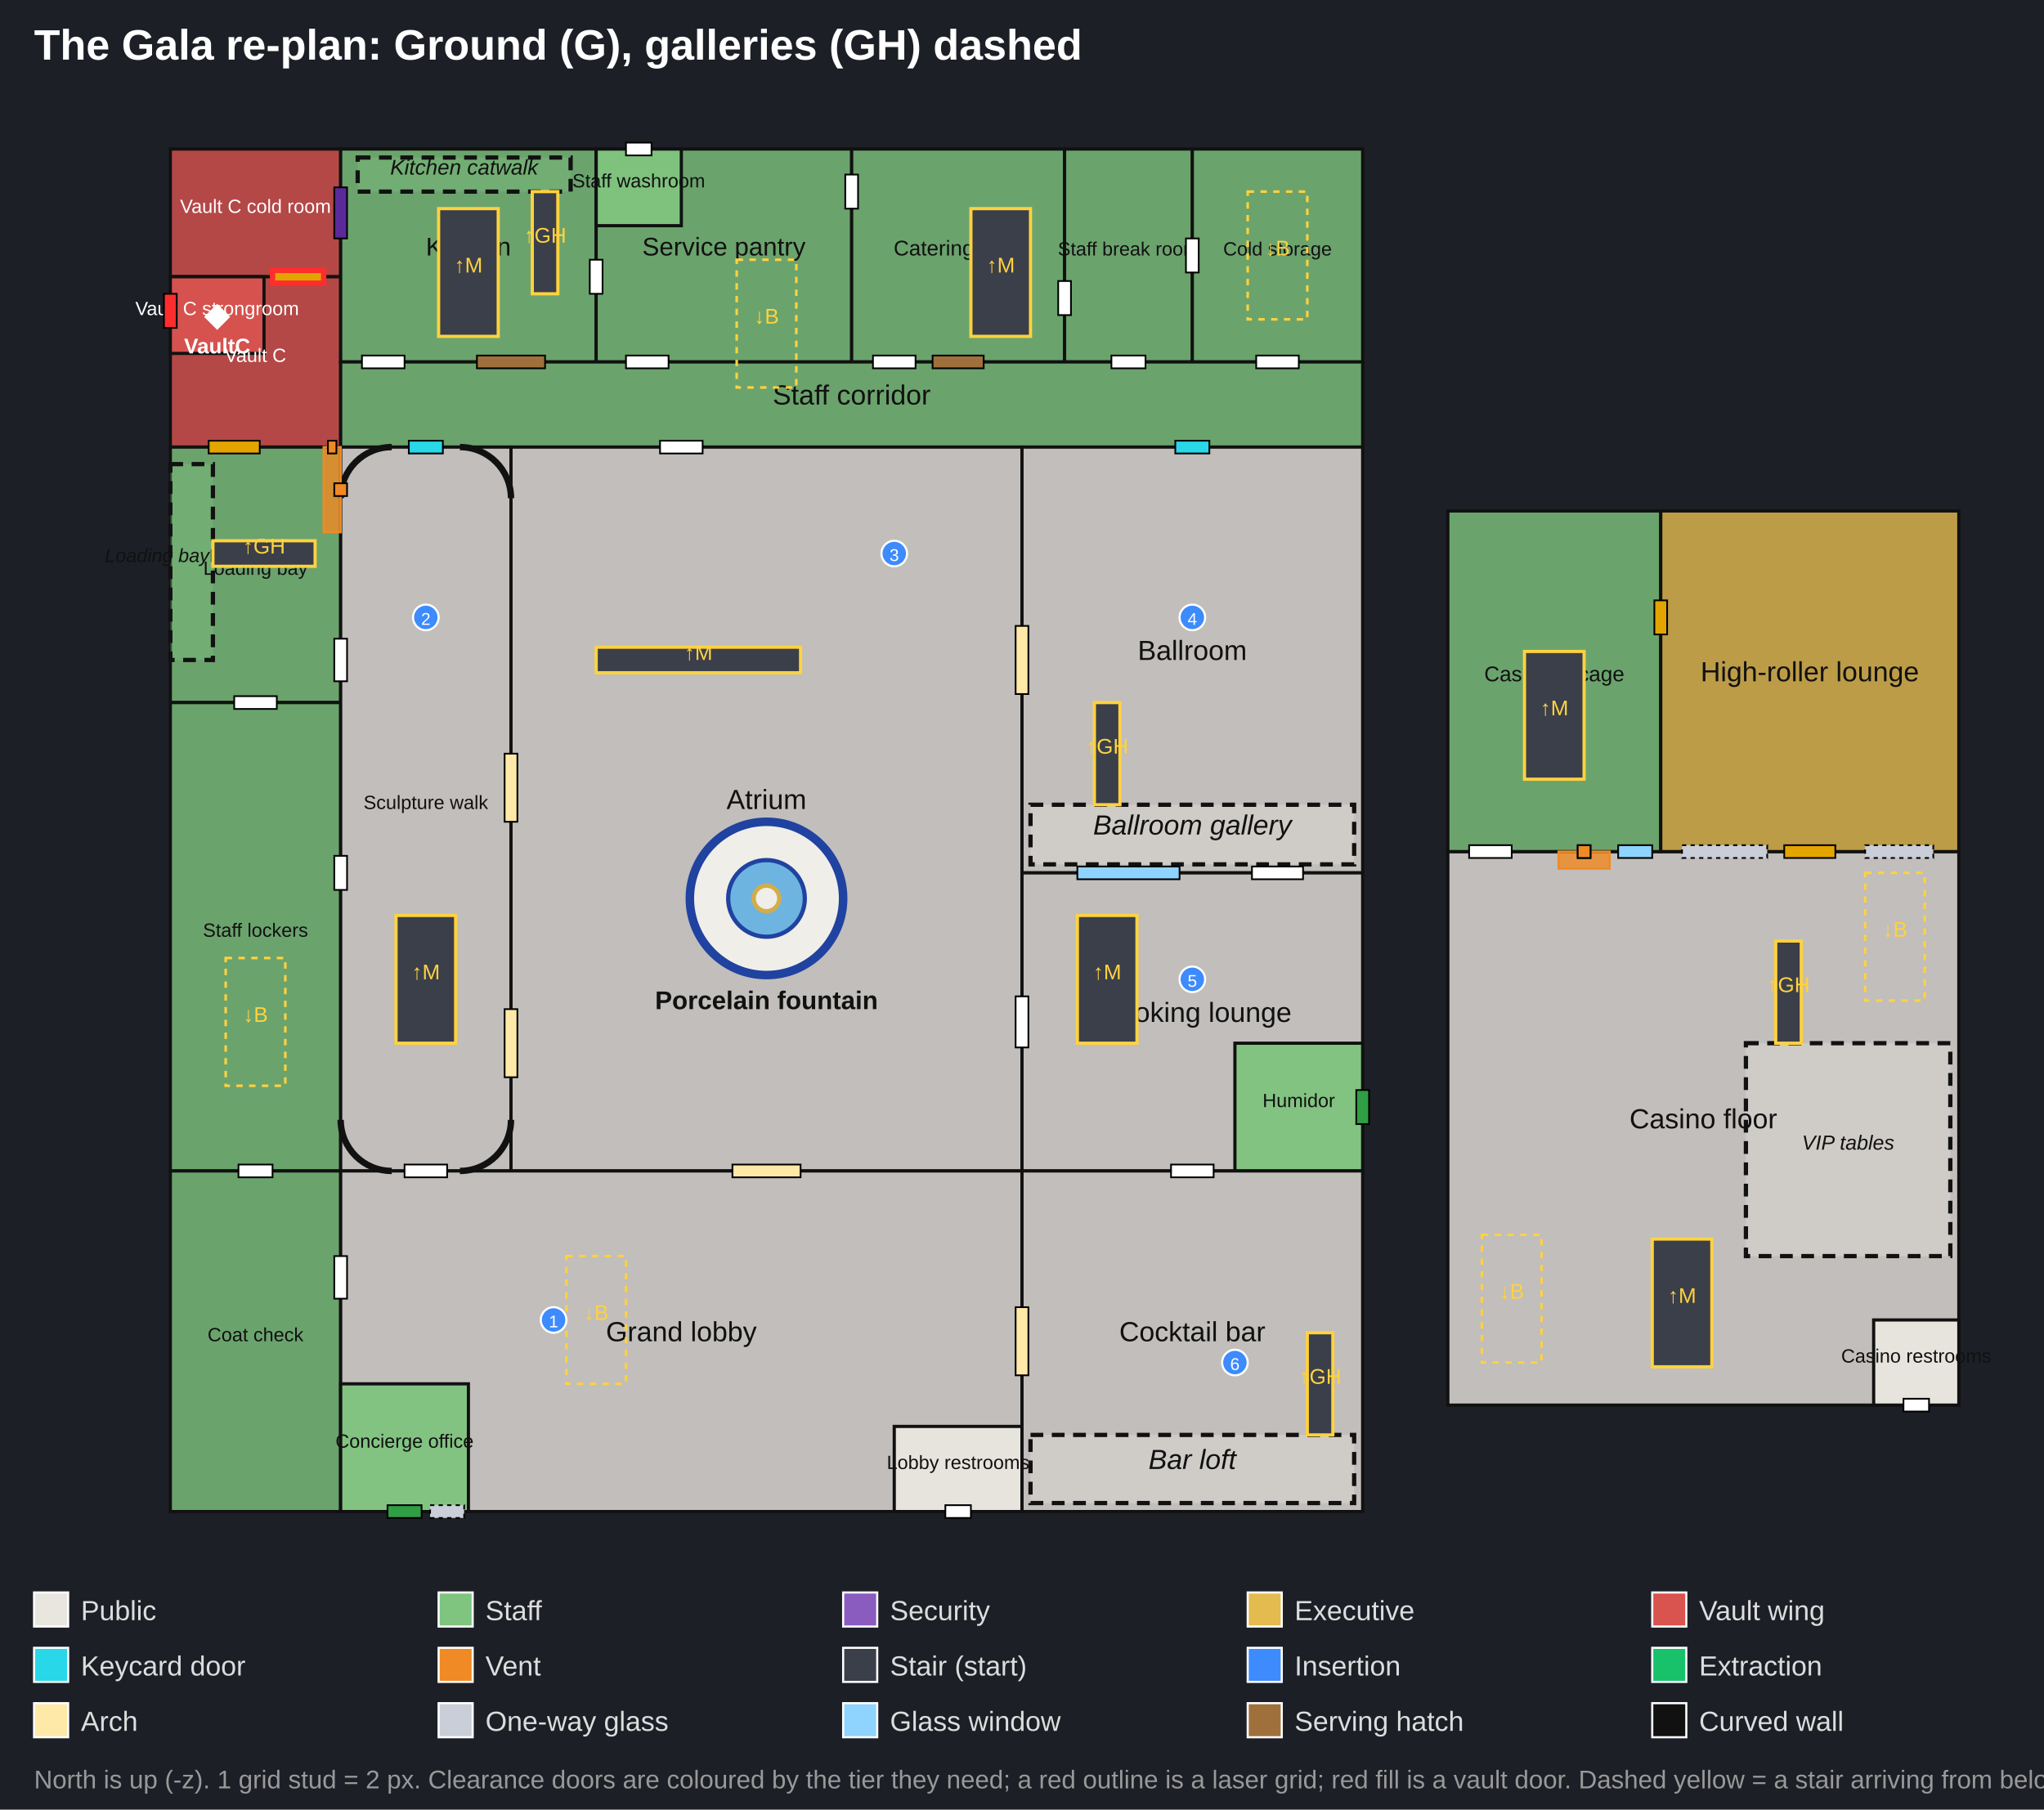
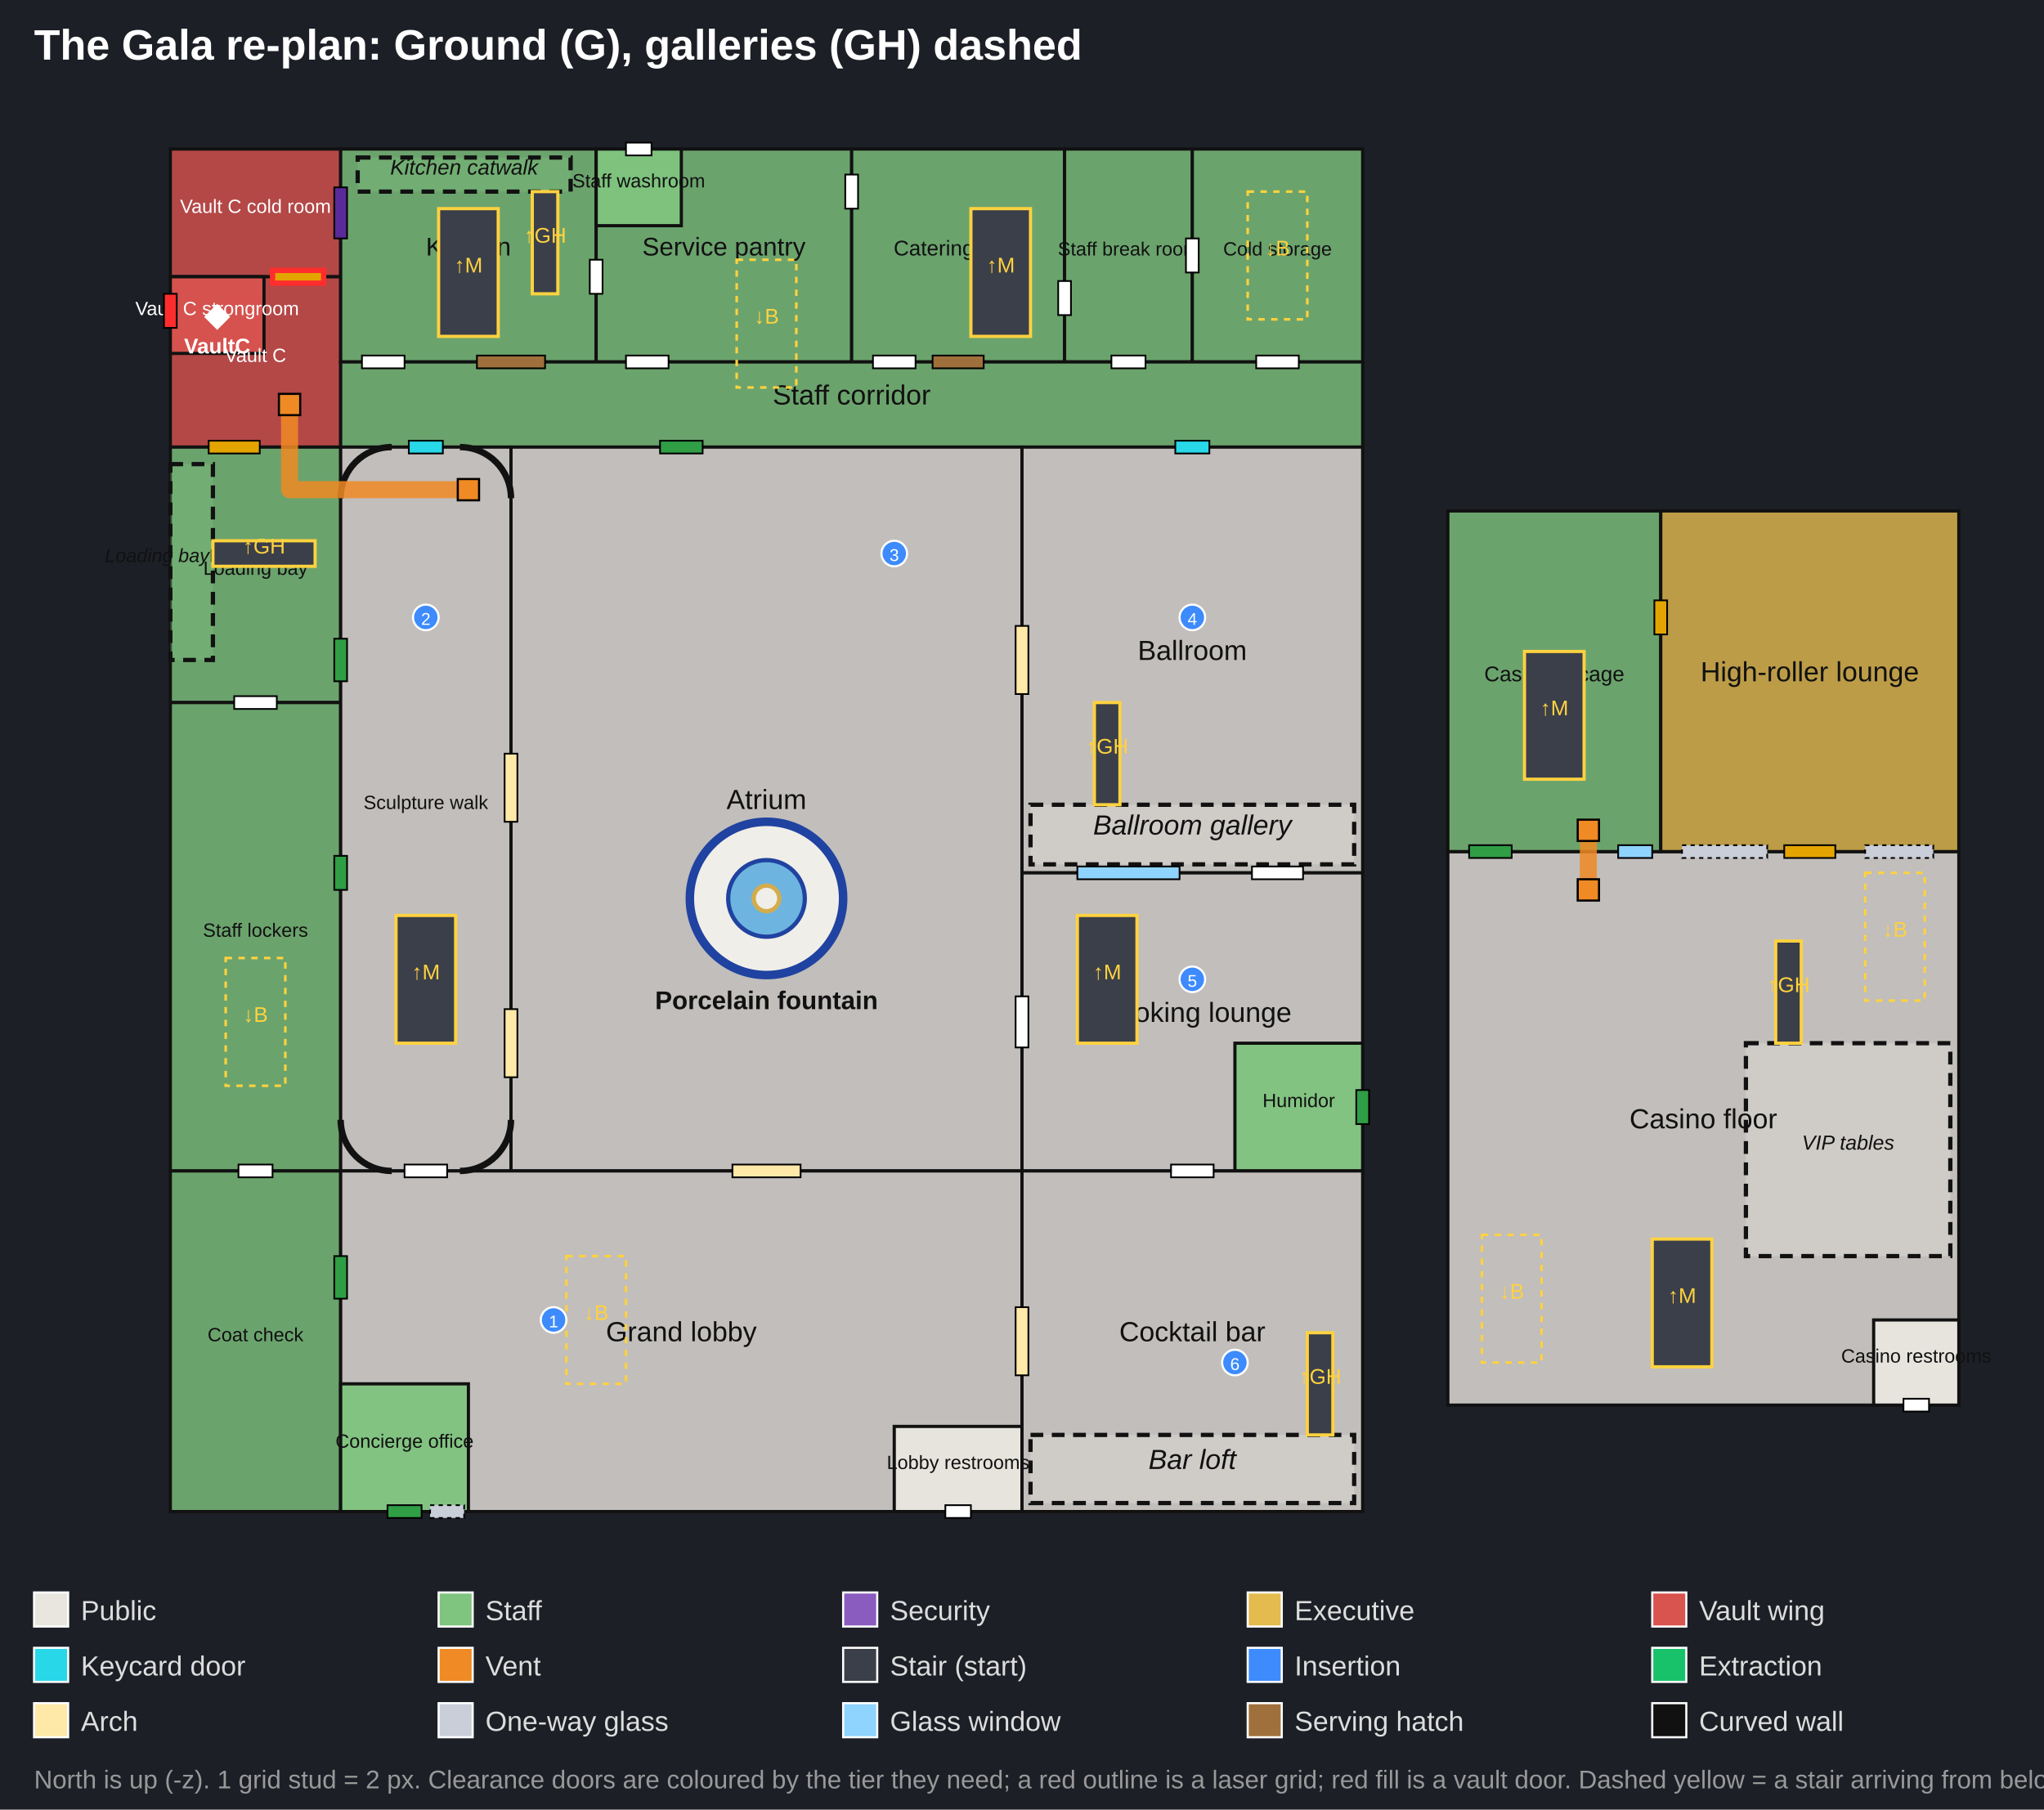
<svg xmlns="http://www.w3.org/2000/svg" width="960" height="850" viewBox="0 0 960 850" font-family="Segoe UI, Arial, sans-serif">
  <rect width="100%" height="100%" fill="#1c1f26" />
  <text x="16" y="28" fill="#fff" font-size="20" font-weight="700">The Gala re-plan: Ground (G), galleries (GH) dashed</text>
  <rect x="80.0" y="70.0" width="80.0" height="60.0" fill="#d9534f" stroke="#111" fill-opacity="0.8" stroke-width="1.5" />
  <rect x="80.0" y="130.0" width="80.0" height="80.0" fill="#d9534f" stroke="#111" fill-opacity="0.8" stroke-width="1.5" />
  <rect x="80.0" y="130.0" width="44.0" height="36.0" fill="#d9534f" stroke="#111" fill-opacity="0.95" stroke-width="1.5" />
  <rect x="80.0" y="210.0" width="80.0" height="120.0" fill="#7fc47f" stroke="#111" fill-opacity="0.8" stroke-width="1.5" />
  <rect x="80.0" y="330.0" width="80.0" height="220.0" fill="#7fc47f" stroke="#111" fill-opacity="0.8" stroke-width="1.5" />
  <rect x="80.0" y="550.0" width="80.0" height="160.0" fill="#7fc47f" stroke="#111" fill-opacity="0.8" stroke-width="1.5" />
  <rect x="160.0" y="70.0" width="120.0" height="100.0" fill="#7fc47f" stroke="#111" fill-opacity="0.8" stroke-width="1.5" />
  <rect x="280.0" y="70.0" width="120.0" height="100.0" fill="#7fc47f" stroke="#111" fill-opacity="0.8" stroke-width="1.5" />
  <rect x="280.0" y="70.0" width="40.0" height="36.0" fill="#7fc47f" stroke="#111" fill-opacity="0.95" stroke-width="1.5" />
  <rect x="400.0" y="70.0" width="100.0" height="100.0" fill="#7fc47f" stroke="#111" fill-opacity="0.8" stroke-width="1.5" />
  <rect x="500.0" y="70.0" width="60.0" height="100.0" fill="#7fc47f" stroke="#111" fill-opacity="0.8" stroke-width="1.5" />
  <rect x="560.0" y="70.0" width="80.0" height="100.0" fill="#7fc47f" stroke="#111" fill-opacity="0.8" stroke-width="1.5" />
  <rect x="160.0" y="170.0" width="480.0" height="40.0" fill="#7fc47f" stroke="#111" fill-opacity="0.8" stroke-width="1.5" />
  <rect x="160.0" y="210.0" width="80.0" height="340.0" fill="#e9e6df" stroke="#111" fill-opacity="0.8" stroke-width="1.5" />
  <rect x="240.0" y="210.0" width="240.0" height="340.0" fill="#e9e6df" stroke="#111" fill-opacity="0.8" stroke-width="1.5" />
  <rect x="480.0" y="210.0" width="160.0" height="200.0" fill="#e9e6df" stroke="#111" fill-opacity="0.8" stroke-width="1.5" />
  <rect x="480.0" y="410.0" width="160.0" height="140.0" fill="#e9e6df" stroke="#111" fill-opacity="0.8" stroke-width="1.5" />
  <rect x="580.0" y="490.0" width="60.0" height="60.0" fill="#7fc47f" stroke="#111" fill-opacity="0.95" stroke-width="1.5" />
  <rect x="160.0" y="550.0" width="320.0" height="160.0" fill="#e9e6df" stroke="#111" fill-opacity="0.8" stroke-width="1.5" />
  <rect x="160.0" y="650.0" width="60.0" height="60.0" fill="#7fc47f" stroke="#111" fill-opacity="0.95" stroke-width="1.5" />
  <rect x="420.0" y="670.0" width="60.0" height="40.0" fill="#e9e6df" stroke="#111" fill-opacity="0.95" stroke-width="1.5" />
  <rect x="480.0" y="550.0" width="160.0" height="160.0" fill="#e9e6df" stroke="#111" fill-opacity="0.8" stroke-width="1.5" />
  <rect x="680.0" y="400.0" width="240.0" height="260.0" fill="#e9e6df" stroke="#111" fill-opacity="0.8" stroke-width="1.5" />
  <rect x="880.0" y="620.0" width="40.0" height="40.0" fill="#e9e6df" stroke="#111" fill-opacity="0.95" stroke-width="1.5" />
  <rect x="680.0" y="240.0" width="100.0" height="160.0" fill="#7fc47f" stroke="#111" fill-opacity="0.8" stroke-width="1.5" />
  <rect x="780.0" y="240.0" width="140.0" height="160.0" fill="#e3bb4f" stroke="#111" fill-opacity="0.8" stroke-width="1.5" />
  <rect x="484.0" y="378.0" width="152.0" height="28.0" fill="#e9e6df" stroke="#111" fill-opacity="0.35" stroke-width="2" stroke-dasharray="6 4" />
  <rect x="484.0" y="674.0" width="152.0" height="32.0" fill="#e9e6df" stroke="#111" fill-opacity="0.35" stroke-width="2" stroke-dasharray="6 4" />
  <rect x="168.0" y="74.0" width="100.0" height="16.0" fill="#7fc47f" stroke="#111" fill-opacity="0.35" stroke-width="2" stroke-dasharray="6 4" />
  <rect x="80.0" y="218.0" width="20.0" height="92.0" fill="#7fc47f" stroke="#111" fill-opacity="0.35" stroke-width="2" stroke-dasharray="6 4" />
  <rect x="820.0" y="490.0" width="96.0" height="100.0" fill="#e9e6df" stroke="#111" fill-opacity="0.35" stroke-width="2" stroke-dasharray="6 4" />
  <path d="M 160.0 234.0 A 24 24 0 0 1 184.0 210.0" fill="none" stroke="#111" stroke-width="3" />
  <path d="M 240.0 234.0 A 24 24 0 0 0 216.0 210.0" fill="none" stroke="#111" stroke-width="3" />
  <path d="M 160.0 526.0 A 24 24 0 0 0 184.0 550.0" fill="none" stroke="#111" stroke-width="3" />
  <path d="M 240.0 526.0 A 24 24 0 0 1 216.0 550.0" fill="none" stroke="#111" stroke-width="3" />
  <circle cx="360.0" cy="422.0" r="36" fill="#f0eee8" stroke="#2042a0" stroke-width="4" />
  <circle cx="360.0" cy="422.0" r="18" fill="#6eb4e1" stroke="#2042a0" stroke-width="2" />
  <circle cx="360.0" cy="422.0" r="6" fill="#f0eee8" stroke="#d4ac4a" stroke-width="2" />
  <text x="360.0" y="474.0" text-anchor="middle" font-size="12" fill="#111" font-weight="700">Porcelain fountain</text>
-   <rect x="152.0" y="210.0" width="8.0" height="40.0" fill="#f08a24" stroke="#f08a24" fill-opacity="0.8" />
-   <rect x="732.0" y="400.0" width="24.0" height="8.0" fill="#f08a24" stroke="#f08a24" fill-opacity="0.8" />
+   <polyline points="220.0,230.0 136.0,230.0 136.0,190.0" fill="none" stroke="#f08a24" stroke-width="8" stroke-opacity="0.85" stroke-linejoin="round" />
+   <rect x="215.0" y="225.0" width="10.0" height="10.0" fill="#f08a24" stroke="#000" stroke-width="1" />
+   <rect x="131.0" y="185.0" width="10.0" height="10.0" fill="#f08a24" stroke="#000" stroke-width="1" />
+   <polyline points="746.0,418.0 746.0,390.0" fill="none" stroke="#f08a24" stroke-width="8" stroke-opacity="0.85" stroke-linejoin="round" />
+   <rect x="741.0" y="413.0" width="10.0" height="10.0" fill="#f08a24" stroke="#000" stroke-width="1" />
+   <rect x="741.0" y="385.0" width="10.0" height="10.0" fill="#f08a24" stroke="#000" stroke-width="1" />
  <text x="120.0" y="100.0" text-anchor="middle" font-size="9" fill="#fff">Vault C cold room</text>
  <text x="120.0" y="170.0" text-anchor="middle" font-size="9" fill="#fff">Vault C</text>
  <text x="102.0" y="148.0" text-anchor="middle" font-size="9" fill="#fff">Vault C strongroom</text>
  <text x="120.0" y="270.0" text-anchor="middle" font-size="9" fill="#111">Loading bay</text>
  <text x="120.0" y="440.0" text-anchor="middle" font-size="9" fill="#111">Staff lockers</text>
  <text x="120.0" y="630.0" text-anchor="middle" font-size="9" fill="#111">Coat check</text>
  <text x="220.0" y="120.0" text-anchor="middle" font-size="12" fill="#111">Kitchen</text>
  <text x="340.0" y="120.0" text-anchor="middle" font-size="12" fill="#111">Service pantry</text>
  <text x="300.0" y="88.0" text-anchor="middle" font-size="9" fill="#111">Staff washroom</text>
  <text x="450.0" y="120.0" text-anchor="middle" font-size="10" fill="#111">Catering prep</text>
  <text x="530.0" y="120.0" text-anchor="middle" font-size="9" fill="#111">Staff break room</text>
  <text x="600.0" y="120.0" text-anchor="middle" font-size="9" fill="#111">Cold storage</text>
  <text x="400.0" y="190.0" text-anchor="middle" font-size="13" fill="#111">Staff corridor</text>
  <text x="200.0" y="380.0" text-anchor="middle" font-size="9" fill="#111">Sculpture walk</text>
  <text x="360.0" y="380.0" text-anchor="middle" font-size="13" fill="#111">Atrium</text>
  <text x="560.0" y="310.0" text-anchor="middle" font-size="13" fill="#111">Ballroom</text>
  <text x="560.0" y="480.0" text-anchor="middle" font-size="13" fill="#111">Smoking lounge</text>
  <text x="610.0" y="520.0" text-anchor="middle" font-size="9" fill="#111">Humidor</text>
  <text x="320.0" y="630.0" text-anchor="middle" font-size="13" fill="#111">Grand lobby</text>
  <text x="190.0" y="680.0" text-anchor="middle" font-size="9" fill="#111">Concierge office</text>
  <text x="450.0" y="690.0" text-anchor="middle" font-size="9" fill="#111">Lobby restrooms</text>
  <text x="560.0" y="630.0" text-anchor="middle" font-size="13" fill="#111">Cocktail bar</text>
  <text x="800.0" y="530.0" text-anchor="middle" font-size="13" fill="#111">Casino floor</text>
  <text x="900.0" y="640.0" text-anchor="middle" font-size="9" fill="#111">Casino restrooms</text>
  <text x="730.0" y="320.0" text-anchor="middle" font-size="10" fill="#111">Cashier's cage</text>
  <text x="850.0" y="320.0" text-anchor="middle" font-size="13" fill="#111">High-roller lounge</text>
  <text x="560.0" y="392.0" text-anchor="middle" font-size="13" fill="#111" font-style="italic">Ballroom gallery</text>
  <text x="560.0" y="690.0" text-anchor="middle" font-size="13" fill="#111" font-style="italic">Bar loft</text>
  <text x="218.0" y="82.0" text-anchor="middle" font-size="10" fill="#111" font-style="italic">Kitchen catwalk</text>
  <text x="90.0" y="264.0" text-anchor="middle" font-size="9" fill="#111" font-style="italic">Loading bay catwalk</text>
  <text x="868.0" y="540.0" text-anchor="middle" font-size="9.6" fill="#111" font-style="italic">VIP tables</text>
  <rect x="157.0" y="88.0" width="6.0" height="24.0" fill="#5b2a9a" stroke="#000" stroke-width="0.8" />
  <rect x="128.0" y="127.0" width="24.0" height="6.0" fill="#e3a400" stroke="#ff2d2d" stroke-width="2.5" />
  <rect x="98.0" y="207.0" width="24.0" height="6.0" fill="#e3a400" stroke="#000" stroke-width="0.8" />
  <rect x="77.0" y="138.0" width="6.0" height="16.0" fill="#ff2d2d" stroke="#000" stroke-width="0.8" />
  <rect x="110.0" y="327.0" width="20.0" height="6.0" fill="#ffffff" stroke="#000" stroke-width="0.8" />
-   <rect x="157.0" y="300.0" width="6.0" height="20.0" fill="#ffffff" stroke="#000" stroke-width="0.8" />
-   <rect x="157.0" y="402.0" width="6.0" height="16.0" fill="#ffffff" stroke="#000" stroke-width="0.8" />
+   <rect x="157.0" y="300.0" width="6.0" height="20.0" fill="#2f9e44" stroke="#000" stroke-width="0.8" />
+   <rect x="157.0" y="402.0" width="6.0" height="16.0" fill="#2f9e44" stroke="#000" stroke-width="0.8" />
  <rect x="112.0" y="547.0" width="16.0" height="6.0" fill="#ffffff" stroke="#000" stroke-width="0.8" />
-   <rect x="157.0" y="590.0" width="6.0" height="20.0" fill="#ffffff" stroke="#000" stroke-width="0.8" />
+   <rect x="157.0" y="590.0" width="6.0" height="20.0" fill="#2f9e44" stroke="#000" stroke-width="0.8" />
  <rect x="170.0" y="167.0" width="20.0" height="6.0" fill="#ffffff" stroke="#000" stroke-width="0.8" />
  <rect x="277.0" y="122.0" width="6.0" height="16.0" fill="#ffffff" stroke="#000" stroke-width="0.8" />
  <rect x="294.0" y="167.0" width="20.0" height="6.0" fill="#ffffff" stroke="#000" stroke-width="0.8" />
  <rect x="397.0" y="82.0" width="6.0" height="16.0" fill="#ffffff" stroke="#000" stroke-width="0.8" />
  <rect x="294.0" y="67.0" width="12.0" height="6.0" fill="#ffffff" stroke="#000" stroke-width="0.8" />
  <rect x="410.0" y="167.0" width="20.0" height="6.0" fill="#ffffff" stroke="#000" stroke-width="0.8" />
  <rect x="497.0" y="132.0" width="6.0" height="16.0" fill="#ffffff" stroke="#000" stroke-width="0.8" />
  <rect x="522.0" y="167.0" width="16.0" height="6.0" fill="#ffffff" stroke="#000" stroke-width="0.8" />
  <rect x="557.0" y="112.0" width="6.0" height="16.0" fill="#ffffff" stroke="#000" stroke-width="0.8" />
  <rect x="590.0" y="167.0" width="20.0" height="6.0" fill="#ffffff" stroke="#000" stroke-width="0.8" />
  <rect x="192.0" y="207.0" width="16.0" height="6.0" fill="#28d7e8" stroke="#000" stroke-width="0.8" />
  <rect x="552.0" y="207.0" width="16.0" height="6.0" fill="#28d7e8" stroke="#000" stroke-width="0.8" />
-   <rect x="310.0" y="207.0" width="20.0" height="6.0" fill="#ffffff" stroke="#000" stroke-width="0.8" />
+   <rect x="310.0" y="207.0" width="20.0" height="6.0" fill="#2f9e44" stroke="#000" stroke-width="0.8" />
  <rect x="237.0" y="354.0" width="6.0" height="32.0" fill="#ffe9a8" stroke="#000" stroke-width="0.8" />
  <rect x="237.0" y="474.0" width="6.0" height="32.0" fill="#ffe9a8" stroke="#000" stroke-width="0.8" />
  <rect x="190.0" y="547.0" width="20.0" height="6.0" fill="#ffffff" stroke="#000" stroke-width="0.8" />
  <rect x="344.0" y="547.0" width="32.0" height="6.0" fill="#ffe9a8" stroke="#000" stroke-width="0.8" />
  <rect x="477.0" y="294.0" width="6.0" height="32.0" fill="#ffe9a8" stroke="#000" stroke-width="0.8" />
  <rect x="477.0" y="468.0" width="6.0" height="24.0" fill="#ffffff" stroke="#000" stroke-width="0.8" />
  <rect x="588.0" y="407.0" width="24.0" height="6.0" fill="#ffffff" stroke="#000" stroke-width="0.8" />
  <rect x="550.0" y="547.0" width="20.0" height="6.0" fill="#ffffff" stroke="#000" stroke-width="0.8" />
  <rect x="477.0" y="614.0" width="6.0" height="32.0" fill="#ffe9a8" stroke="#000" stroke-width="0.8" />
  <rect x="182.0" y="707.0" width="16.0" height="6.0" fill="#2f9e44" stroke="#000" stroke-width="0.8" />
  <rect x="444.0" y="707.0" width="12.0" height="6.0" fill="#ffffff" stroke="#000" stroke-width="0.8" />
  <rect x="637.0" y="512.0" width="6.0" height="16.0" fill="#2f9e44" stroke="#000" stroke-width="0.8" />
-   <rect x="690.0" y="397.0" width="20.0" height="6.0" fill="#ffffff" stroke="#000" stroke-width="0.8" />
+   <rect x="690.0" y="397.0" width="20.0" height="6.0" fill="#2f9e44" stroke="#000" stroke-width="0.8" />
  <rect x="838.0" y="397.0" width="24.0" height="6.0" fill="#e3a400" stroke="#000" stroke-width="0.8" />
  <rect x="777.0" y="282.0" width="6.0" height="16.0" fill="#e3a400" stroke="#000" stroke-width="0.8" />
  <rect x="894.0" y="657.0" width="12.0" height="6.0" fill="#ffffff" stroke="#000" stroke-width="0.8" />
-   <rect x="157.0" y="227.0" width="6.0" height="6.0" fill="#f08a24" stroke="#000" stroke-width="0.8" />
-   <rect x="154.0" y="207.0" width="4.0" height="6.0" fill="#f08a24" stroke="#000" stroke-width="0.8" />
-   <rect x="741.0" y="397.0" width="6.0" height="6.0" fill="#f08a24" stroke="#000" stroke-width="0.8" />
-   <rect x="741.0" y="397.0" width="6.0" height="6.0" fill="#f08a24" stroke="#000" stroke-width="0.8" />
  <rect x="790.0" y="397.0" width="40.0" height="6.0" fill="#c9ced8" stroke="#000" stroke-width="0.8" stroke-dasharray="2 2" />
  <rect x="876.0" y="397.0" width="32.0" height="6.0" fill="#c9ced8" stroke="#000" stroke-width="0.8" stroke-dasharray="2 2" />
  <rect x="202.0" y="707.0" width="16.0" height="6.0" fill="#c9ced8" stroke="#000" stroke-width="0.8" stroke-dasharray="2 2" />
  <rect x="224.0" y="167.0" width="32.0" height="6.0" fill="#a0703c" stroke="#000" stroke-width="0.8" />
  <rect x="438.0" y="167.0" width="24.0" height="6.0" fill="#a0703c" stroke="#000" stroke-width="0.8" />
  <rect x="760.0" y="397.0" width="16.0" height="6.0" fill="#8fd3ff" stroke="#000" stroke-width="0.8" />
  <rect x="506.0" y="407.0" width="48.0" height="6.0" fill="#8fd3ff" stroke="#000" stroke-width="0.8" />
  <rect x="106.0" y="450.0" width="28.0" height="60.0" fill="none" stroke="#ffd23f" stroke-dasharray="3 3" stroke-width="1.2" />
  <text x="120.0" y="480.0" text-anchor="middle" font-size="10" fill="#ffd23f">↓B</text>
  <rect x="586.0" y="90.0" width="28.0" height="60.0" fill="none" stroke="#ffd23f" stroke-dasharray="3 3" stroke-width="1.2" />
  <text x="600.0" y="120.0" text-anchor="middle" font-size="10" fill="#ffd23f">↓B</text>
  <rect x="346.0" y="122.0" width="28.0" height="60.0" fill="none" stroke="#ffd23f" stroke-dasharray="3 3" stroke-width="1.2" />
  <text x="360.0" y="152.0" text-anchor="middle" font-size="10" fill="#ffd23f">↓B</text>
  <rect x="266.0" y="590.0" width="28.0" height="60.0" fill="none" stroke="#ffd23f" stroke-dasharray="3 3" stroke-width="1.2" />
  <text x="280.0" y="620.0" text-anchor="middle" font-size="10" fill="#ffd23f">↓B</text>
-   <rect x="280.0" y="304.0" width="96.0" height="12.0" fill="#3b3f4a" stroke="#ffd23f" stroke-width="1.5" />
-   <text x="328.0" y="310.0" text-anchor="middle" font-size="10" fill="#ffd23f">↑M</text>
  <rect x="206.0" y="98.0" width="28.0" height="60.0" fill="#3b3f4a" stroke="#ffd23f" stroke-width="1.5" />
  <text x="220.0" y="128.0" text-anchor="middle" font-size="10" fill="#ffd23f">↑M</text>
  <rect x="456.0" y="98.0" width="28.0" height="60.0" fill="#3b3f4a" stroke="#ffd23f" stroke-width="1.5" />
  <text x="470.0" y="128.0" text-anchor="middle" font-size="10" fill="#ffd23f">↑M</text>
  <rect x="186.0" y="430.0" width="28.0" height="60.0" fill="#3b3f4a" stroke="#ffd23f" stroke-width="1.5" />
  <text x="200.0" y="460.0" text-anchor="middle" font-size="10" fill="#ffd23f">↑M</text>
  <rect x="506.0" y="430.0" width="28.0" height="60.0" fill="#3b3f4a" stroke="#ffd23f" stroke-width="1.5" />
  <text x="520.0" y="460.0" text-anchor="middle" font-size="10" fill="#ffd23f">↑M</text>
  <rect x="514.0" y="330.0" width="12.0" height="48.0" fill="#3b3f4a" stroke="#ffd23f" stroke-width="1.5" />
  <text x="520.0" y="354.0" text-anchor="middle" font-size="10" fill="#ffd23f">↑GH</text>
  <rect x="614.0" y="626.0" width="12.0" height="48.0" fill="#3b3f4a" stroke="#ffd23f" stroke-width="1.5" />
  <text x="620.0" y="650.0" text-anchor="middle" font-size="10" fill="#ffd23f">↑GH</text>
  <rect x="250.0" y="90.0" width="12.0" height="48.0" fill="#3b3f4a" stroke="#ffd23f" stroke-width="1.5" />
  <text x="256.0" y="114.0" text-anchor="middle" font-size="10" fill="#ffd23f">↑GH</text>
  <rect x="100.0" y="254.0" width="48.0" height="12.0" fill="#3b3f4a" stroke="#ffd23f" stroke-width="1.5" />
  <text x="124.0" y="260.0" text-anchor="middle" font-size="10" fill="#ffd23f">↑GH</text>
  <rect x="834.0" y="442.0" width="12.0" height="48.0" fill="#3b3f4a" stroke="#ffd23f" stroke-width="1.5" />
  <text x="840.0" y="466.0" text-anchor="middle" font-size="10" fill="#ffd23f">↑GH</text>
  <rect x="696.0" y="580.0" width="28.0" height="60.0" fill="none" stroke="#ffd23f" stroke-dasharray="3 3" stroke-width="1.2" />
  <text x="710.0" y="610.0" text-anchor="middle" font-size="10" fill="#ffd23f">↓B</text>
  <rect x="876.0" y="410.0" width="28.0" height="60.0" fill="none" stroke="#ffd23f" stroke-dasharray="3 3" stroke-width="1.2" />
  <text x="890.0" y="440.0" text-anchor="middle" font-size="10" fill="#ffd23f">↓B</text>
  <rect x="776.0" y="582.0" width="28.0" height="60.0" fill="#3b3f4a" stroke="#ffd23f" stroke-width="1.5" />
  <text x="790.0" y="612.0" text-anchor="middle" font-size="10" fill="#ffd23f">↑M</text>
  <rect x="716.0" y="306.0" width="28.0" height="60.0" fill="#3b3f4a" stroke="#ffd23f" stroke-width="1.5" />
  <text x="730.0" y="336.0" text-anchor="middle" font-size="10" fill="#ffd23f">↑M</text>
  <circle cx="260.0" cy="620.0" r="6" fill="#3d8bfd" stroke="#fff" />
  <text x="260.0" y="623.5" text-anchor="middle" font-size="8" fill="#fff">1</text>
  <circle cx="200.0" cy="290.0" r="6" fill="#3d8bfd" stroke="#fff" />
  <text x="200.0" y="293.5" text-anchor="middle" font-size="8" fill="#fff">2</text>
  <circle cx="420.0" cy="260.0" r="6" fill="#3d8bfd" stroke="#fff" />
  <text x="420.0" y="263.5" text-anchor="middle" font-size="8" fill="#fff">3</text>
  <circle cx="560.0" cy="290.0" r="6" fill="#3d8bfd" stroke="#fff" />
  <text x="560.0" y="293.5" text-anchor="middle" font-size="8" fill="#fff">4</text>
  <circle cx="560.0" cy="460.0" r="6" fill="#3d8bfd" stroke="#fff" />
  <text x="560.0" y="463.5" text-anchor="middle" font-size="8" fill="#fff">5</text>
  <circle cx="580.0" cy="640.0" r="6" fill="#3d8bfd" stroke="#fff" />
  <text x="580.0" y="643.5" text-anchor="middle" font-size="8" fill="#fff">6</text>
  <text x="102.0" y="153.0" text-anchor="middle" font-size="16" fill="#fff" font-weight="900">◆</text>
  <text x="102.0" y="166.0" text-anchor="middle" font-size="10" fill="#fff" font-weight="700">VaultC</text>
  <rect x="16" y="748" width="16" height="16" fill="#e9e6df" stroke="#fff" />
  <text x="38" y="761" fill="#ddd" font-size="13">Public</text>
  <rect x="206" y="748" width="16" height="16" fill="#7fc47f" stroke="#fff" />
  <text x="228" y="761" fill="#ddd" font-size="13">Staff</text>
  <rect x="396" y="748" width="16" height="16" fill="#8a5cc0" stroke="#fff" />
  <text x="418" y="761" fill="#ddd" font-size="13">Security</text>
  <rect x="586" y="748" width="16" height="16" fill="#e3bb4f" stroke="#fff" />
  <text x="608" y="761" fill="#ddd" font-size="13">Executive</text>
  <rect x="776" y="748" width="16" height="16" fill="#d9534f" stroke="#fff" />
  <text x="798" y="761" fill="#ddd" font-size="13">Vault wing</text>
  <rect x="16" y="774" width="16" height="16" fill="#28d7e8" stroke="#fff" />
  <text x="38" y="787" fill="#ddd" font-size="13">Keycard door</text>
  <rect x="206" y="774" width="16" height="16" fill="#f08a24" stroke="#fff" />
  <text x="228" y="787" fill="#ddd" font-size="13">Vent</text>
  <rect x="396" y="774" width="16" height="16" fill="#3b3f4a" stroke="#fff" />
  <text x="418" y="787" fill="#ddd" font-size="13">Stair (start)</text>
  <rect x="586" y="774" width="16" height="16" fill="#3d8bfd" stroke="#fff" />
  <text x="608" y="787" fill="#ddd" font-size="13">Insertion</text>
  <rect x="776" y="774" width="16" height="16" fill="#18c26b" stroke="#fff" />
  <text x="798" y="787" fill="#ddd" font-size="13">Extraction</text>
  <rect x="16" y="800" width="16" height="16" fill="#ffe9a8" stroke="#fff" />
  <text x="38" y="813" fill="#ddd" font-size="13">Arch</text>
  <rect x="206" y="800" width="16" height="16" fill="#c9ced8" stroke="#fff" />
  <text x="228" y="813" fill="#ddd" font-size="13">One-way glass</text>
  <rect x="396" y="800" width="16" height="16" fill="#8fd3ff" stroke="#fff" />
  <text x="418" y="813" fill="#ddd" font-size="13">Glass window</text>
  <rect x="586" y="800" width="16" height="16" fill="#a0703c" stroke="#fff" />
  <text x="608" y="813" fill="#ddd" font-size="13">Serving hatch</text>
  <rect x="776" y="800" width="16" height="16" fill="#111" stroke="#fff" />
  <text x="798" y="813" fill="#ddd" font-size="13">Curved wall</text>
  <text x="16" y="840" fill="#999" font-size="12">North is up (-z). 1 grid stud = 2 px. Clearance doors are coloured by the tier they need; a red outline is a laser grid; red fill is a vault door. Dashed yellow = a stair arriving from below.</text>
</svg>
